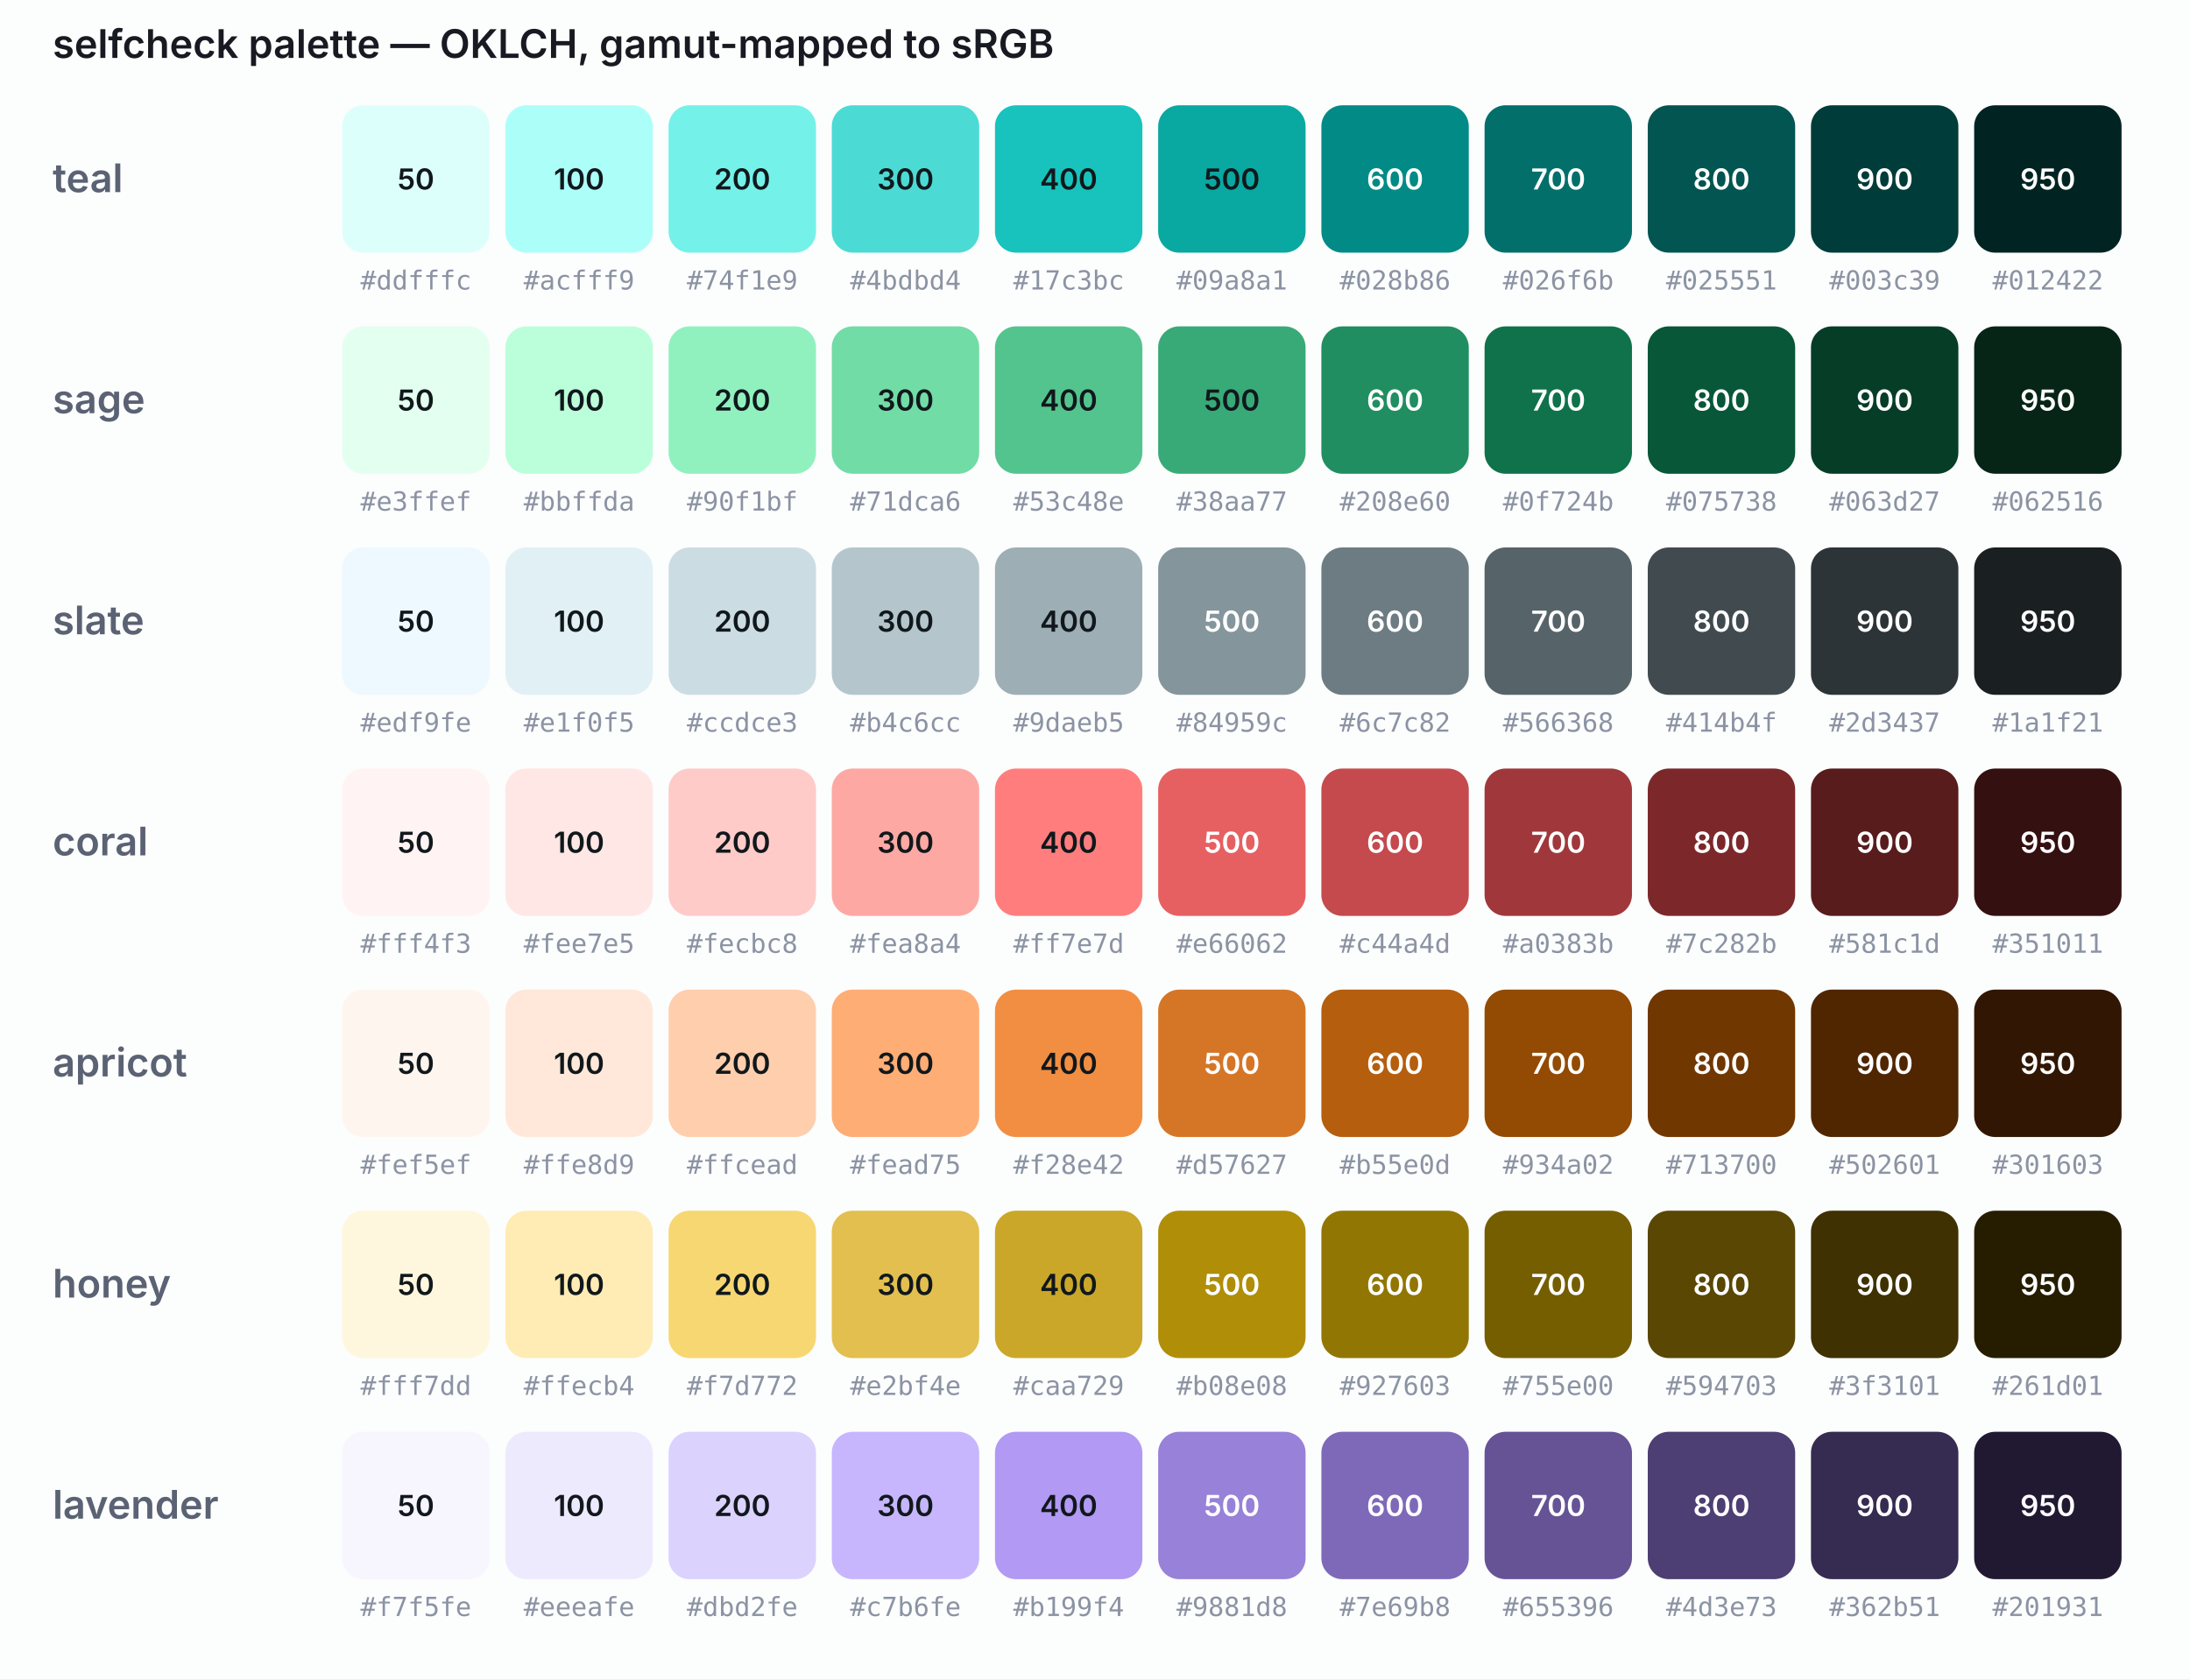
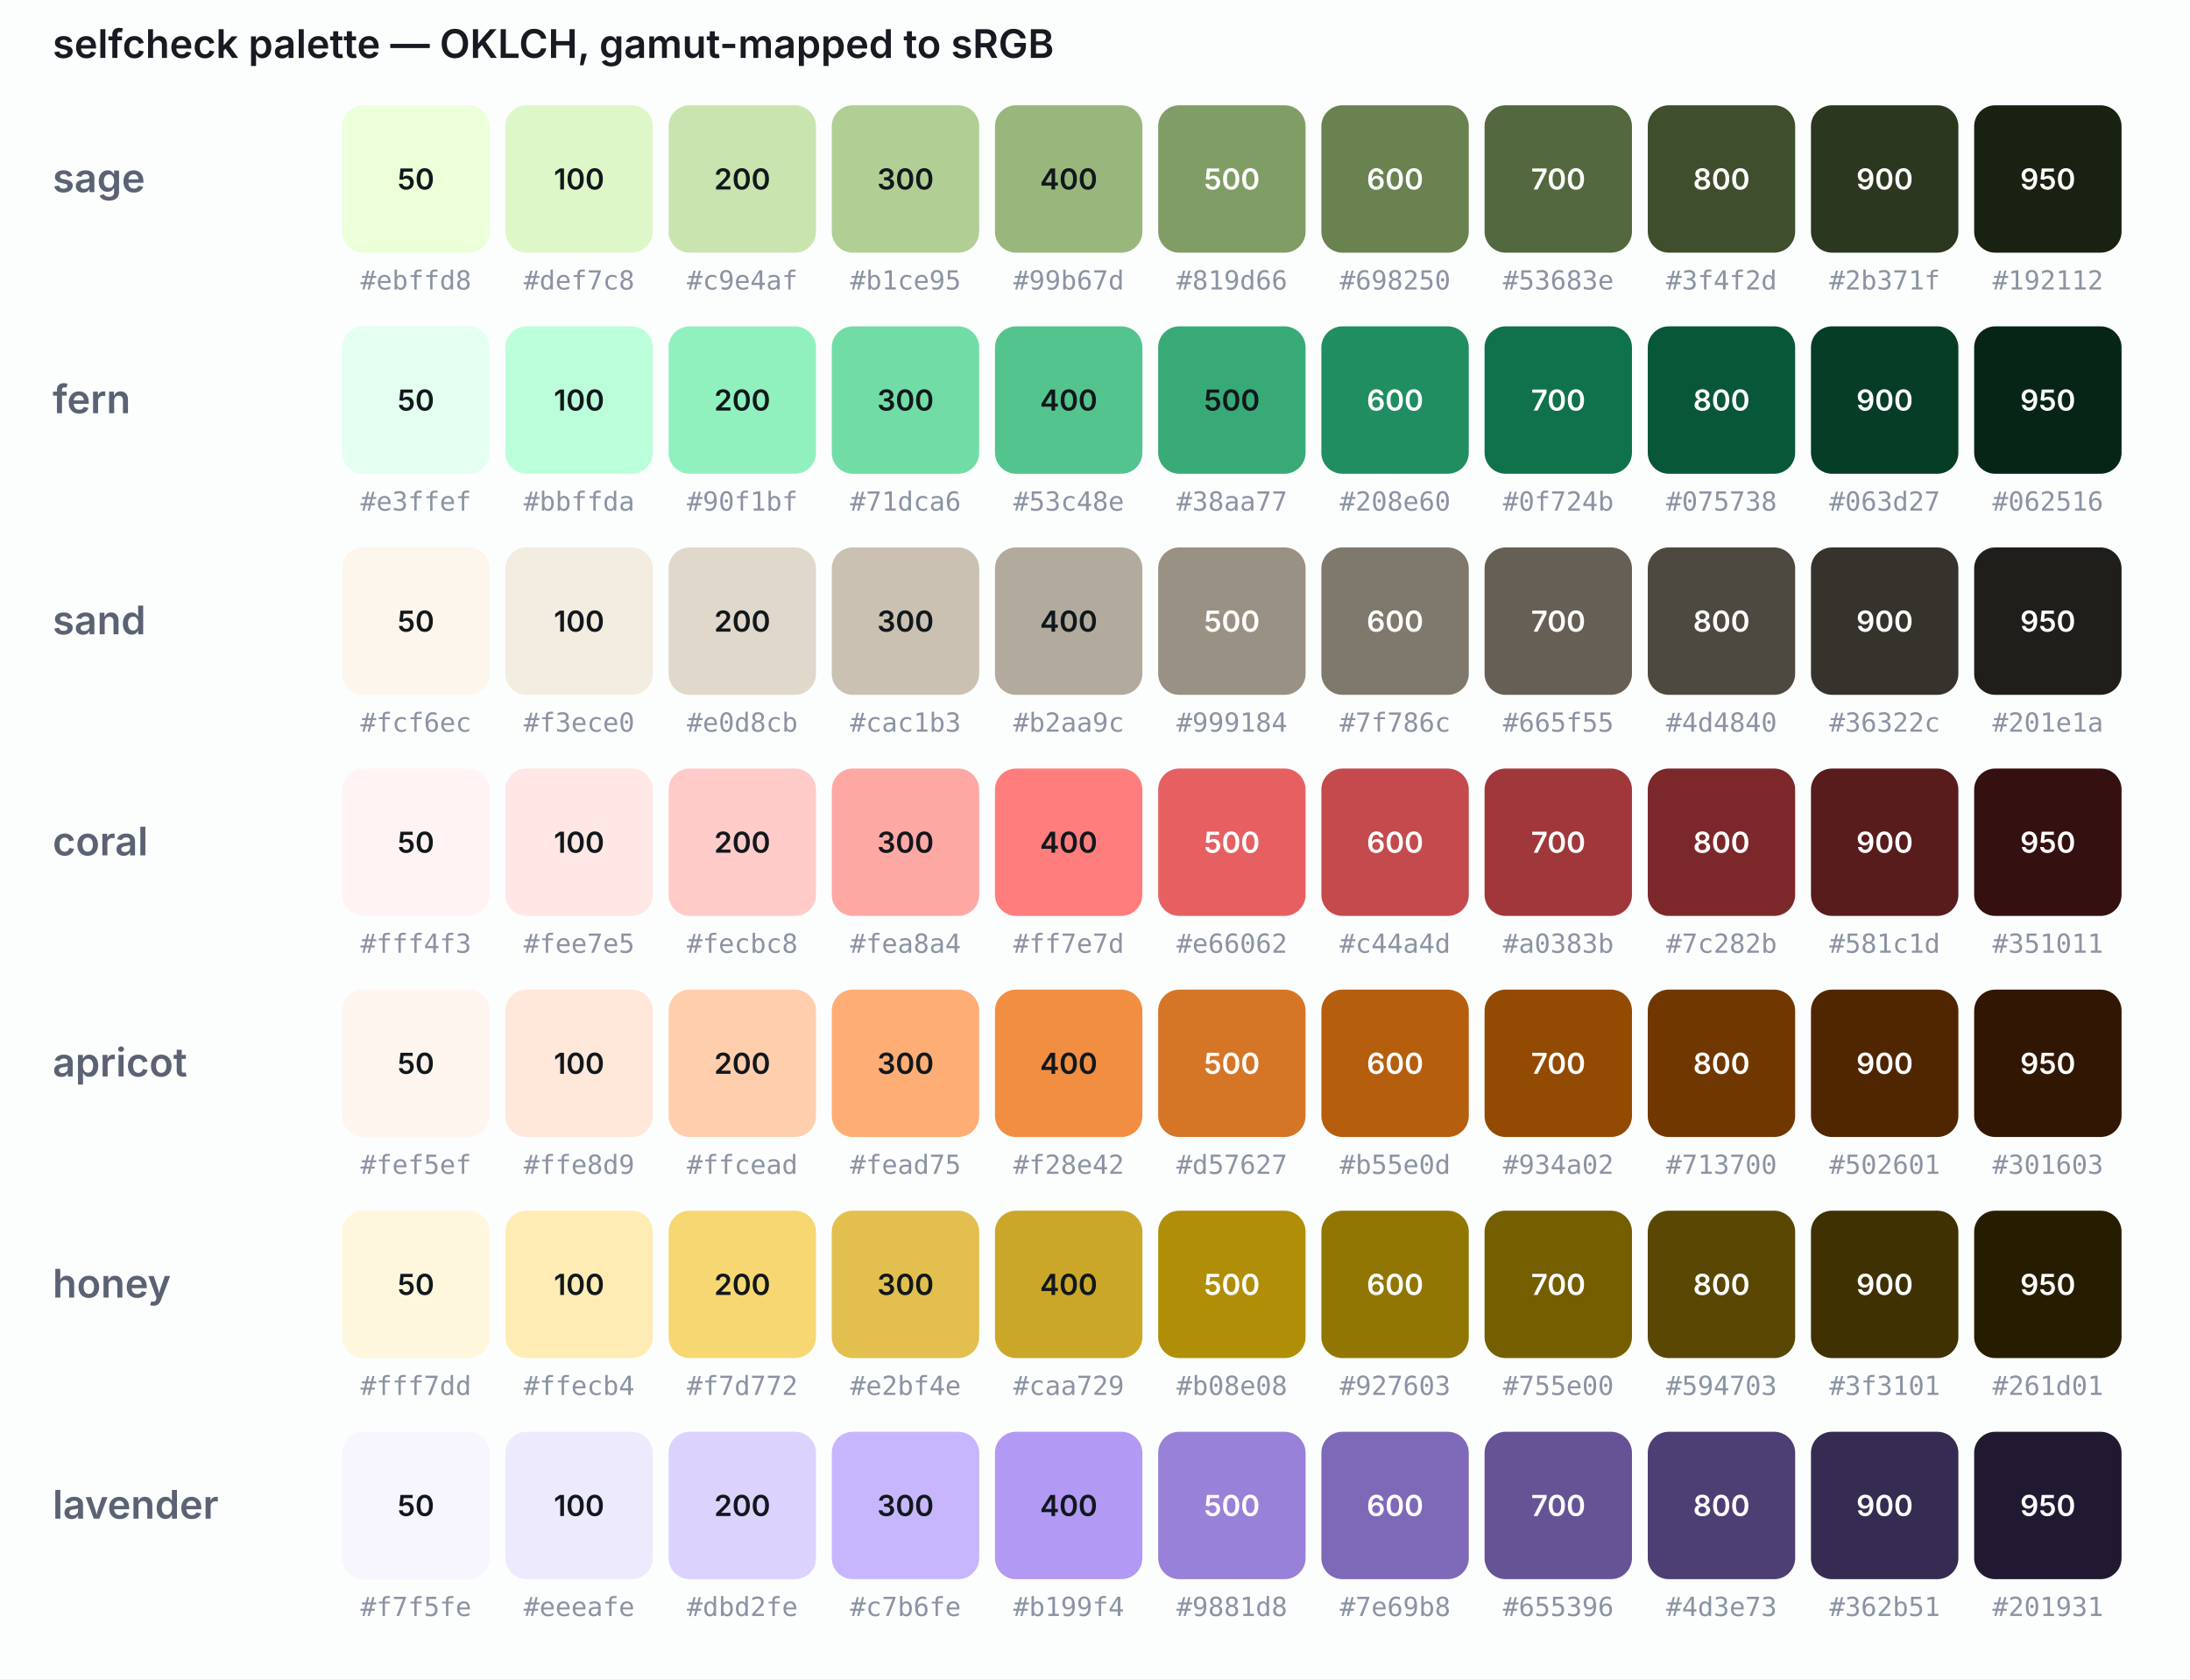
<svg xmlns="http://www.w3.org/2000/svg" viewBox="-20 0 832 638" width="832" height="638">
  <style>.n{font:600 15px Inter,system-ui,sans-serif;fill:#5a6273}.s{font:600 11px Inter,system-ui,sans-serif;text-anchor:middle}.h{font:10px "JetBrains Mono",monospace;fill:#8b93a3;text-anchor:middle}</style>
  <rect x="-20" width="832" height="638" fill="#fcfdfd" />
  <text x="0" y="22" class="n" style="fill:#171a21">selfcheck palette — OKLCH, gamut-mapped to sRGB</text>
-   <text x="0" y="73.0" class="n">teal</text>
-   <rect x="110" y="40" width="56" height="56" rx="8" fill="#ddfffc" />
+   <text x="0" y="73.0" class="n">sage</text>
+   <rect x="110" y="40" width="56" height="56" rx="8" fill="#ebffd8" />
  <text x="138.0" y="72.0" class="s" fill="#11181c">50</text>
-   <text x="138.0" y="110" class="h">#ddfffc</text>
-   <rect x="172" y="40" width="56" height="56" rx="8" fill="#acfff9" />
+   <text x="138.0" y="110" class="h">#ebffd8</text>
+   <rect x="172" y="40" width="56" height="56" rx="8" fill="#def7c8" />
  <text x="200.0" y="72.0" class="s" fill="#11181c">100</text>
-   <text x="200.0" y="110" class="h">#acfff9</text>
-   <rect x="234" y="40" width="56" height="56" rx="8" fill="#74f1e9" />
+   <text x="200.0" y="110" class="h">#def7c8</text>
+   <rect x="234" y="40" width="56" height="56" rx="8" fill="#c9e4af" />
  <text x="262.0" y="72.0" class="s" fill="#11181c">200</text>
-   <text x="262.0" y="110" class="h">#74f1e9</text>
-   <rect x="296" y="40" width="56" height="56" rx="8" fill="#4bdbd4" />
+   <text x="262.0" y="110" class="h">#c9e4af</text>
+   <rect x="296" y="40" width="56" height="56" rx="8" fill="#b1ce95" />
  <text x="324.0" y="72.0" class="s" fill="#11181c">300</text>
-   <text x="324.0" y="110" class="h">#4bdbd4</text>
-   <rect x="358" y="40" width="56" height="56" rx="8" fill="#17c3bc" />
+   <text x="324.0" y="110" class="h">#b1ce95</text>
+   <rect x="358" y="40" width="56" height="56" rx="8" fill="#99b67d" />
  <text x="386.0" y="72.0" class="s" fill="#11181c">400</text>
-   <text x="386.0" y="110" class="h">#17c3bc</text>
-   <rect x="420" y="40" width="56" height="56" rx="8" fill="#09a8a1" />
-   <text x="448.0" y="72.0" class="s" fill="#11181c">500</text>
-   <text x="448.0" y="110" class="h">#09a8a1</text>
-   <rect x="482" y="40" width="56" height="56" rx="8" fill="#028b86" />
+   <text x="386.0" y="110" class="h">#99b67d</text>
+   <rect x="420" y="40" width="56" height="56" rx="8" fill="#819d66" />
+   <text x="448.0" y="72.0" class="s" fill="#fff">500</text>
+   <text x="448.0" y="110" class="h">#819d66</text>
+   <rect x="482" y="40" width="56" height="56" rx="8" fill="#698250" />
  <text x="510.0" y="72.0" class="s" fill="#fff">600</text>
-   <text x="510.0" y="110" class="h">#028b86</text>
-   <rect x="544" y="40" width="56" height="56" rx="8" fill="#026f6b" />
+   <text x="510.0" y="110" class="h">#698250</text>
+   <rect x="544" y="40" width="56" height="56" rx="8" fill="#53683e" />
  <text x="572.0" y="72.0" class="s" fill="#fff">700</text>
-   <text x="572.0" y="110" class="h">#026f6b</text>
-   <rect x="606" y="40" width="56" height="56" rx="8" fill="#025551" />
+   <text x="572.0" y="110" class="h">#53683e</text>
+   <rect x="606" y="40" width="56" height="56" rx="8" fill="#3f4f2d" />
  <text x="634.0" y="72.0" class="s" fill="#fff">800</text>
-   <text x="634.0" y="110" class="h">#025551</text>
-   <rect x="668" y="40" width="56" height="56" rx="8" fill="#003c39" />
+   <text x="634.0" y="110" class="h">#3f4f2d</text>
+   <rect x="668" y="40" width="56" height="56" rx="8" fill="#2b371f" />
  <text x="696.0" y="72.0" class="s" fill="#fff">900</text>
-   <text x="696.0" y="110" class="h">#003c39</text>
-   <rect x="730" y="40" width="56" height="56" rx="8" fill="#012422" />
+   <text x="696.0" y="110" class="h">#2b371f</text>
+   <rect x="730" y="40" width="56" height="56" rx="8" fill="#192112" />
  <text x="758.0" y="72.0" class="s" fill="#fff">950</text>
-   <text x="758.0" y="110" class="h">#012422</text>
-   <text x="0" y="157.0" class="n">sage</text>
+   <text x="758.0" y="110" class="h">#192112</text>
+   <text x="0" y="157.0" class="n">fern</text>
  <rect x="110" y="124" width="56" height="56" rx="8" fill="#e3ffef" />
  <text x="138.0" y="156.0" class="s" fill="#11181c">50</text>
  <text x="138.0" y="194" class="h">#e3ffef</text>
  <rect x="172" y="124" width="56" height="56" rx="8" fill="#bbffda" />
  <text x="200.0" y="156.0" class="s" fill="#11181c">100</text>
  <text x="200.0" y="194" class="h">#bbffda</text>
  <rect x="234" y="124" width="56" height="56" rx="8" fill="#90f1bf" />
  <text x="262.0" y="156.0" class="s" fill="#11181c">200</text>
  <text x="262.0" y="194" class="h">#90f1bf</text>
  <rect x="296" y="124" width="56" height="56" rx="8" fill="#71dca6" />
  <text x="324.0" y="156.0" class="s" fill="#11181c">300</text>
  <text x="324.0" y="194" class="h">#71dca6</text>
  <rect x="358" y="124" width="56" height="56" rx="8" fill="#53c48e" />
  <text x="386.0" y="156.0" class="s" fill="#11181c">400</text>
  <text x="386.0" y="194" class="h">#53c48e</text>
  <rect x="420" y="124" width="56" height="56" rx="8" fill="#38aa77" />
  <text x="448.0" y="156.0" class="s" fill="#11181c">500</text>
  <text x="448.0" y="194" class="h">#38aa77</text>
  <rect x="482" y="124" width="56" height="56" rx="8" fill="#208e60" />
  <text x="510.0" y="156.0" class="s" fill="#fff">600</text>
  <text x="510.0" y="194" class="h">#208e60</text>
  <rect x="544" y="124" width="56" height="56" rx="8" fill="#0f724b" />
  <text x="572.0" y="156.0" class="s" fill="#fff">700</text>
  <text x="572.0" y="194" class="h">#0f724b</text>
  <rect x="606" y="124" width="56" height="56" rx="8" fill="#075738" />
  <text x="634.0" y="156.0" class="s" fill="#fff">800</text>
  <text x="634.0" y="194" class="h">#075738</text>
  <rect x="668" y="124" width="56" height="56" rx="8" fill="#063d27" />
  <text x="696.0" y="156.0" class="s" fill="#fff">900</text>
  <text x="696.0" y="194" class="h">#063d27</text>
  <rect x="730" y="124" width="56" height="56" rx="8" fill="#062516" />
  <text x="758.0" y="156.0" class="s" fill="#fff">950</text>
  <text x="758.0" y="194" class="h">#062516</text>
-   <text x="0" y="241.0" class="n">slate</text>
-   <rect x="110" y="208" width="56" height="56" rx="8" fill="#edf9fe" />
+   <text x="0" y="241.0" class="n">sand</text>
+   <rect x="110" y="208" width="56" height="56" rx="8" fill="#fcf6ec" />
  <text x="138.0" y="240.0" class="s" fill="#11181c">50</text>
-   <text x="138.0" y="278" class="h">#edf9fe</text>
-   <rect x="172" y="208" width="56" height="56" rx="8" fill="#e1f0f5" />
+   <text x="138.0" y="278" class="h">#fcf6ec</text>
+   <rect x="172" y="208" width="56" height="56" rx="8" fill="#f3ece0" />
  <text x="200.0" y="240.0" class="s" fill="#11181c">100</text>
-   <text x="200.0" y="278" class="h">#e1f0f5</text>
-   <rect x="234" y="208" width="56" height="56" rx="8" fill="#ccdce3" />
+   <text x="200.0" y="278" class="h">#f3ece0</text>
+   <rect x="234" y="208" width="56" height="56" rx="8" fill="#e0d8cb" />
  <text x="262.0" y="240.0" class="s" fill="#11181c">200</text>
-   <text x="262.0" y="278" class="h">#ccdce3</text>
-   <rect x="296" y="208" width="56" height="56" rx="8" fill="#b4c6cc" />
+   <text x="262.0" y="278" class="h">#e0d8cb</text>
+   <rect x="296" y="208" width="56" height="56" rx="8" fill="#cac1b3" />
  <text x="324.0" y="240.0" class="s" fill="#11181c">300</text>
-   <text x="324.0" y="278" class="h">#b4c6cc</text>
-   <rect x="358" y="208" width="56" height="56" rx="8" fill="#9daeb5" />
+   <text x="324.0" y="278" class="h">#cac1b3</text>
+   <rect x="358" y="208" width="56" height="56" rx="8" fill="#b2aa9c" />
  <text x="386.0" y="240.0" class="s" fill="#11181c">400</text>
-   <text x="386.0" y="278" class="h">#9daeb5</text>
-   <rect x="420" y="208" width="56" height="56" rx="8" fill="#84959c" />
+   <text x="386.0" y="278" class="h">#b2aa9c</text>
+   <rect x="420" y="208" width="56" height="56" rx="8" fill="#999184" />
  <text x="448.0" y="240.0" class="s" fill="#fff">500</text>
-   <text x="448.0" y="278" class="h">#84959c</text>
-   <rect x="482" y="208" width="56" height="56" rx="8" fill="#6c7c82" />
+   <text x="448.0" y="278" class="h">#999184</text>
+   <rect x="482" y="208" width="56" height="56" rx="8" fill="#7f786c" />
  <text x="510.0" y="240.0" class="s" fill="#fff">600</text>
-   <text x="510.0" y="278" class="h">#6c7c82</text>
-   <rect x="544" y="208" width="56" height="56" rx="8" fill="#566368" />
+   <text x="510.0" y="278" class="h">#7f786c</text>
+   <rect x="544" y="208" width="56" height="56" rx="8" fill="#665f55" />
  <text x="572.0" y="240.0" class="s" fill="#fff">700</text>
-   <text x="572.0" y="278" class="h">#566368</text>
-   <rect x="606" y="208" width="56" height="56" rx="8" fill="#414b4f" />
+   <text x="572.0" y="278" class="h">#665f55</text>
+   <rect x="606" y="208" width="56" height="56" rx="8" fill="#4d4840" />
  <text x="634.0" y="240.0" class="s" fill="#fff">800</text>
-   <text x="634.0" y="278" class="h">#414b4f</text>
-   <rect x="668" y="208" width="56" height="56" rx="8" fill="#2d3437" />
+   <text x="634.0" y="278" class="h">#4d4840</text>
+   <rect x="668" y="208" width="56" height="56" rx="8" fill="#36322c" />
  <text x="696.0" y="240.0" class="s" fill="#fff">900</text>
-   <text x="696.0" y="278" class="h">#2d3437</text>
-   <rect x="730" y="208" width="56" height="56" rx="8" fill="#1a1f21" />
+   <text x="696.0" y="278" class="h">#36322c</text>
+   <rect x="730" y="208" width="56" height="56" rx="8" fill="#201e1a" />
  <text x="758.0" y="240.0" class="s" fill="#fff">950</text>
-   <text x="758.0" y="278" class="h">#1a1f21</text>
+   <text x="758.0" y="278" class="h">#201e1a</text>
  <text x="0" y="325.0" class="n">coral</text>
  <rect x="110" y="292" width="56" height="56" rx="8" fill="#fff4f3" />
  <text x="138.0" y="324.0" class="s" fill="#11181c">50</text>
  <text x="138.0" y="362" class="h">#fff4f3</text>
  <rect x="172" y="292" width="56" height="56" rx="8" fill="#fee7e5" />
  <text x="200.0" y="324.0" class="s" fill="#11181c">100</text>
  <text x="200.0" y="362" class="h">#fee7e5</text>
  <rect x="234" y="292" width="56" height="56" rx="8" fill="#fecbc8" />
  <text x="262.0" y="324.0" class="s" fill="#11181c">200</text>
  <text x="262.0" y="362" class="h">#fecbc8</text>
  <rect x="296" y="292" width="56" height="56" rx="8" fill="#fea8a4" />
  <text x="324.0" y="324.0" class="s" fill="#11181c">300</text>
  <text x="324.0" y="362" class="h">#fea8a4</text>
  <rect x="358" y="292" width="56" height="56" rx="8" fill="#ff7e7d" />
  <text x="386.0" y="324.0" class="s" fill="#11181c">400</text>
  <text x="386.0" y="362" class="h">#ff7e7d</text>
  <rect x="420" y="292" width="56" height="56" rx="8" fill="#e66062" />
  <text x="448.0" y="324.0" class="s" fill="#fff">500</text>
  <text x="448.0" y="362" class="h">#e66062</text>
  <rect x="482" y="292" width="56" height="56" rx="8" fill="#c44a4d" />
  <text x="510.0" y="324.0" class="s" fill="#fff">600</text>
  <text x="510.0" y="362" class="h">#c44a4d</text>
  <rect x="544" y="292" width="56" height="56" rx="8" fill="#a0383b" />
  <text x="572.0" y="324.0" class="s" fill="#fff">700</text>
  <text x="572.0" y="362" class="h">#a0383b</text>
  <rect x="606" y="292" width="56" height="56" rx="8" fill="#7c282b" />
  <text x="634.0" y="324.0" class="s" fill="#fff">800</text>
  <text x="634.0" y="362" class="h">#7c282b</text>
  <rect x="668" y="292" width="56" height="56" rx="8" fill="#581c1d" />
  <text x="696.0" y="324.0" class="s" fill="#fff">900</text>
  <text x="696.0" y="362" class="h">#581c1d</text>
  <rect x="730" y="292" width="56" height="56" rx="8" fill="#351011" />
  <text x="758.0" y="324.0" class="s" fill="#fff">950</text>
  <text x="758.0" y="362" class="h">#351011</text>
  <text x="0" y="409.0" class="n">apricot</text>
  <rect x="110" y="376" width="56" height="56" rx="8" fill="#fef5ef" />
  <text x="138.0" y="408.0" class="s" fill="#11181c">50</text>
  <text x="138.0" y="446" class="h">#fef5ef</text>
  <rect x="172" y="376" width="56" height="56" rx="8" fill="#ffe8d9" />
  <text x="200.0" y="408.0" class="s" fill="#11181c">100</text>
  <text x="200.0" y="446" class="h">#ffe8d9</text>
  <rect x="234" y="376" width="56" height="56" rx="8" fill="#ffcead" />
  <text x="262.0" y="408.0" class="s" fill="#11181c">200</text>
  <text x="262.0" y="446" class="h">#ffcead</text>
  <rect x="296" y="376" width="56" height="56" rx="8" fill="#fead75" />
  <text x="324.0" y="408.0" class="s" fill="#11181c">300</text>
  <text x="324.0" y="446" class="h">#fead75</text>
  <rect x="358" y="376" width="56" height="56" rx="8" fill="#f28e42" />
  <text x="386.0" y="408.0" class="s" fill="#11181c">400</text>
  <text x="386.0" y="446" class="h">#f28e42</text>
  <rect x="420" y="376" width="56" height="56" rx="8" fill="#d57627" />
  <text x="448.0" y="408.0" class="s" fill="#fff">500</text>
  <text x="448.0" y="446" class="h">#d57627</text>
  <rect x="482" y="376" width="56" height="56" rx="8" fill="#b55e0d" />
  <text x="510.0" y="408.0" class="s" fill="#fff">600</text>
  <text x="510.0" y="446" class="h">#b55e0d</text>
  <rect x="544" y="376" width="56" height="56" rx="8" fill="#934a02" />
  <text x="572.0" y="408.0" class="s" fill="#fff">700</text>
  <text x="572.0" y="446" class="h">#934a02</text>
  <rect x="606" y="376" width="56" height="56" rx="8" fill="#713700" />
  <text x="634.0" y="408.0" class="s" fill="#fff">800</text>
  <text x="634.0" y="446" class="h">#713700</text>
  <rect x="668" y="376" width="56" height="56" rx="8" fill="#502601" />
  <text x="696.0" y="408.0" class="s" fill="#fff">900</text>
  <text x="696.0" y="446" class="h">#502601</text>
  <rect x="730" y="376" width="56" height="56" rx="8" fill="#301603" />
  <text x="758.0" y="408.0" class="s" fill="#fff">950</text>
  <text x="758.0" y="446" class="h">#301603</text>
  <text x="0" y="493.0" class="n">honey</text>
  <rect x="110" y="460" width="56" height="56" rx="8" fill="#fff7dd" />
  <text x="138.0" y="492.0" class="s" fill="#11181c">50</text>
  <text x="138.0" y="530" class="h">#fff7dd</text>
  <rect x="172" y="460" width="56" height="56" rx="8" fill="#ffecb4" />
  <text x="200.0" y="492.0" class="s" fill="#11181c">100</text>
  <text x="200.0" y="530" class="h">#ffecb4</text>
  <rect x="234" y="460" width="56" height="56" rx="8" fill="#f7d772" />
  <text x="262.0" y="492.0" class="s" fill="#11181c">200</text>
  <text x="262.0" y="530" class="h">#f7d772</text>
  <rect x="296" y="460" width="56" height="56" rx="8" fill="#e2bf4e" />
  <text x="324.0" y="492.0" class="s" fill="#11181c">300</text>
  <text x="324.0" y="530" class="h">#e2bf4e</text>
  <rect x="358" y="460" width="56" height="56" rx="8" fill="#caa729" />
  <text x="386.0" y="492.0" class="s" fill="#11181c">400</text>
  <text x="386.0" y="530" class="h">#caa729</text>
  <rect x="420" y="460" width="56" height="56" rx="8" fill="#b08e08" />
  <text x="448.0" y="492.0" class="s" fill="#fff">500</text>
  <text x="448.0" y="530" class="h">#b08e08</text>
  <rect x="482" y="460" width="56" height="56" rx="8" fill="#927603" />
  <text x="510.0" y="492.0" class="s" fill="#fff">600</text>
  <text x="510.0" y="530" class="h">#927603</text>
  <rect x="544" y="460" width="56" height="56" rx="8" fill="#755e00" />
  <text x="572.0" y="492.0" class="s" fill="#fff">700</text>
  <text x="572.0" y="530" class="h">#755e00</text>
  <rect x="606" y="460" width="56" height="56" rx="8" fill="#594703" />
  <text x="634.0" y="492.0" class="s" fill="#fff">800</text>
  <text x="634.0" y="530" class="h">#594703</text>
  <rect x="668" y="460" width="56" height="56" rx="8" fill="#3f3101" />
  <text x="696.0" y="492.0" class="s" fill="#fff">900</text>
  <text x="696.0" y="530" class="h">#3f3101</text>
  <rect x="730" y="460" width="56" height="56" rx="8" fill="#261d01" />
  <text x="758.0" y="492.0" class="s" fill="#fff">950</text>
  <text x="758.0" y="530" class="h">#261d01</text>
  <text x="0" y="577.0" class="n">lavender</text>
  <rect x="110" y="544" width="56" height="56" rx="8" fill="#f7f5fe" />
  <text x="138.0" y="576.0" class="s" fill="#11181c">50</text>
  <text x="138.0" y="614" class="h">#f7f5fe</text>
  <rect x="172" y="544" width="56" height="56" rx="8" fill="#eeeafe" />
  <text x="200.0" y="576.0" class="s" fill="#11181c">100</text>
  <text x="200.0" y="614" class="h">#eeeafe</text>
  <rect x="234" y="544" width="56" height="56" rx="8" fill="#dbd2fe" />
  <text x="262.0" y="576.0" class="s" fill="#11181c">200</text>
  <text x="262.0" y="614" class="h">#dbd2fe</text>
  <rect x="296" y="544" width="56" height="56" rx="8" fill="#c7b6fe" />
  <text x="324.0" y="576.0" class="s" fill="#11181c">300</text>
  <text x="324.0" y="614" class="h">#c7b6fe</text>
  <rect x="358" y="544" width="56" height="56" rx="8" fill="#b199f4" />
  <text x="386.0" y="576.0" class="s" fill="#11181c">400</text>
  <text x="386.0" y="614" class="h">#b199f4</text>
  <rect x="420" y="544" width="56" height="56" rx="8" fill="#9881d8" />
  <text x="448.0" y="576.0" class="s" fill="#fff">500</text>
  <text x="448.0" y="614" class="h">#9881d8</text>
  <rect x="482" y="544" width="56" height="56" rx="8" fill="#7e69b8" />
  <text x="510.0" y="576.0" class="s" fill="#fff">600</text>
  <text x="510.0" y="614" class="h">#7e69b8</text>
  <rect x="544" y="544" width="56" height="56" rx="8" fill="#655396" />
  <text x="572.0" y="576.0" class="s" fill="#fff">700</text>
  <text x="572.0" y="614" class="h">#655396</text>
  <rect x="606" y="544" width="56" height="56" rx="8" fill="#4d3e73" />
  <text x="634.0" y="576.0" class="s" fill="#fff">800</text>
  <text x="634.0" y="614" class="h">#4d3e73</text>
  <rect x="668" y="544" width="56" height="56" rx="8" fill="#362b51" />
  <text x="696.0" y="576.0" class="s" fill="#fff">900</text>
  <text x="696.0" y="614" class="h">#362b51</text>
  <rect x="730" y="544" width="56" height="56" rx="8" fill="#201931" />
  <text x="758.0" y="576.0" class="s" fill="#fff">950</text>
  <text x="758.0" y="614" class="h">#201931</text>
</svg>
